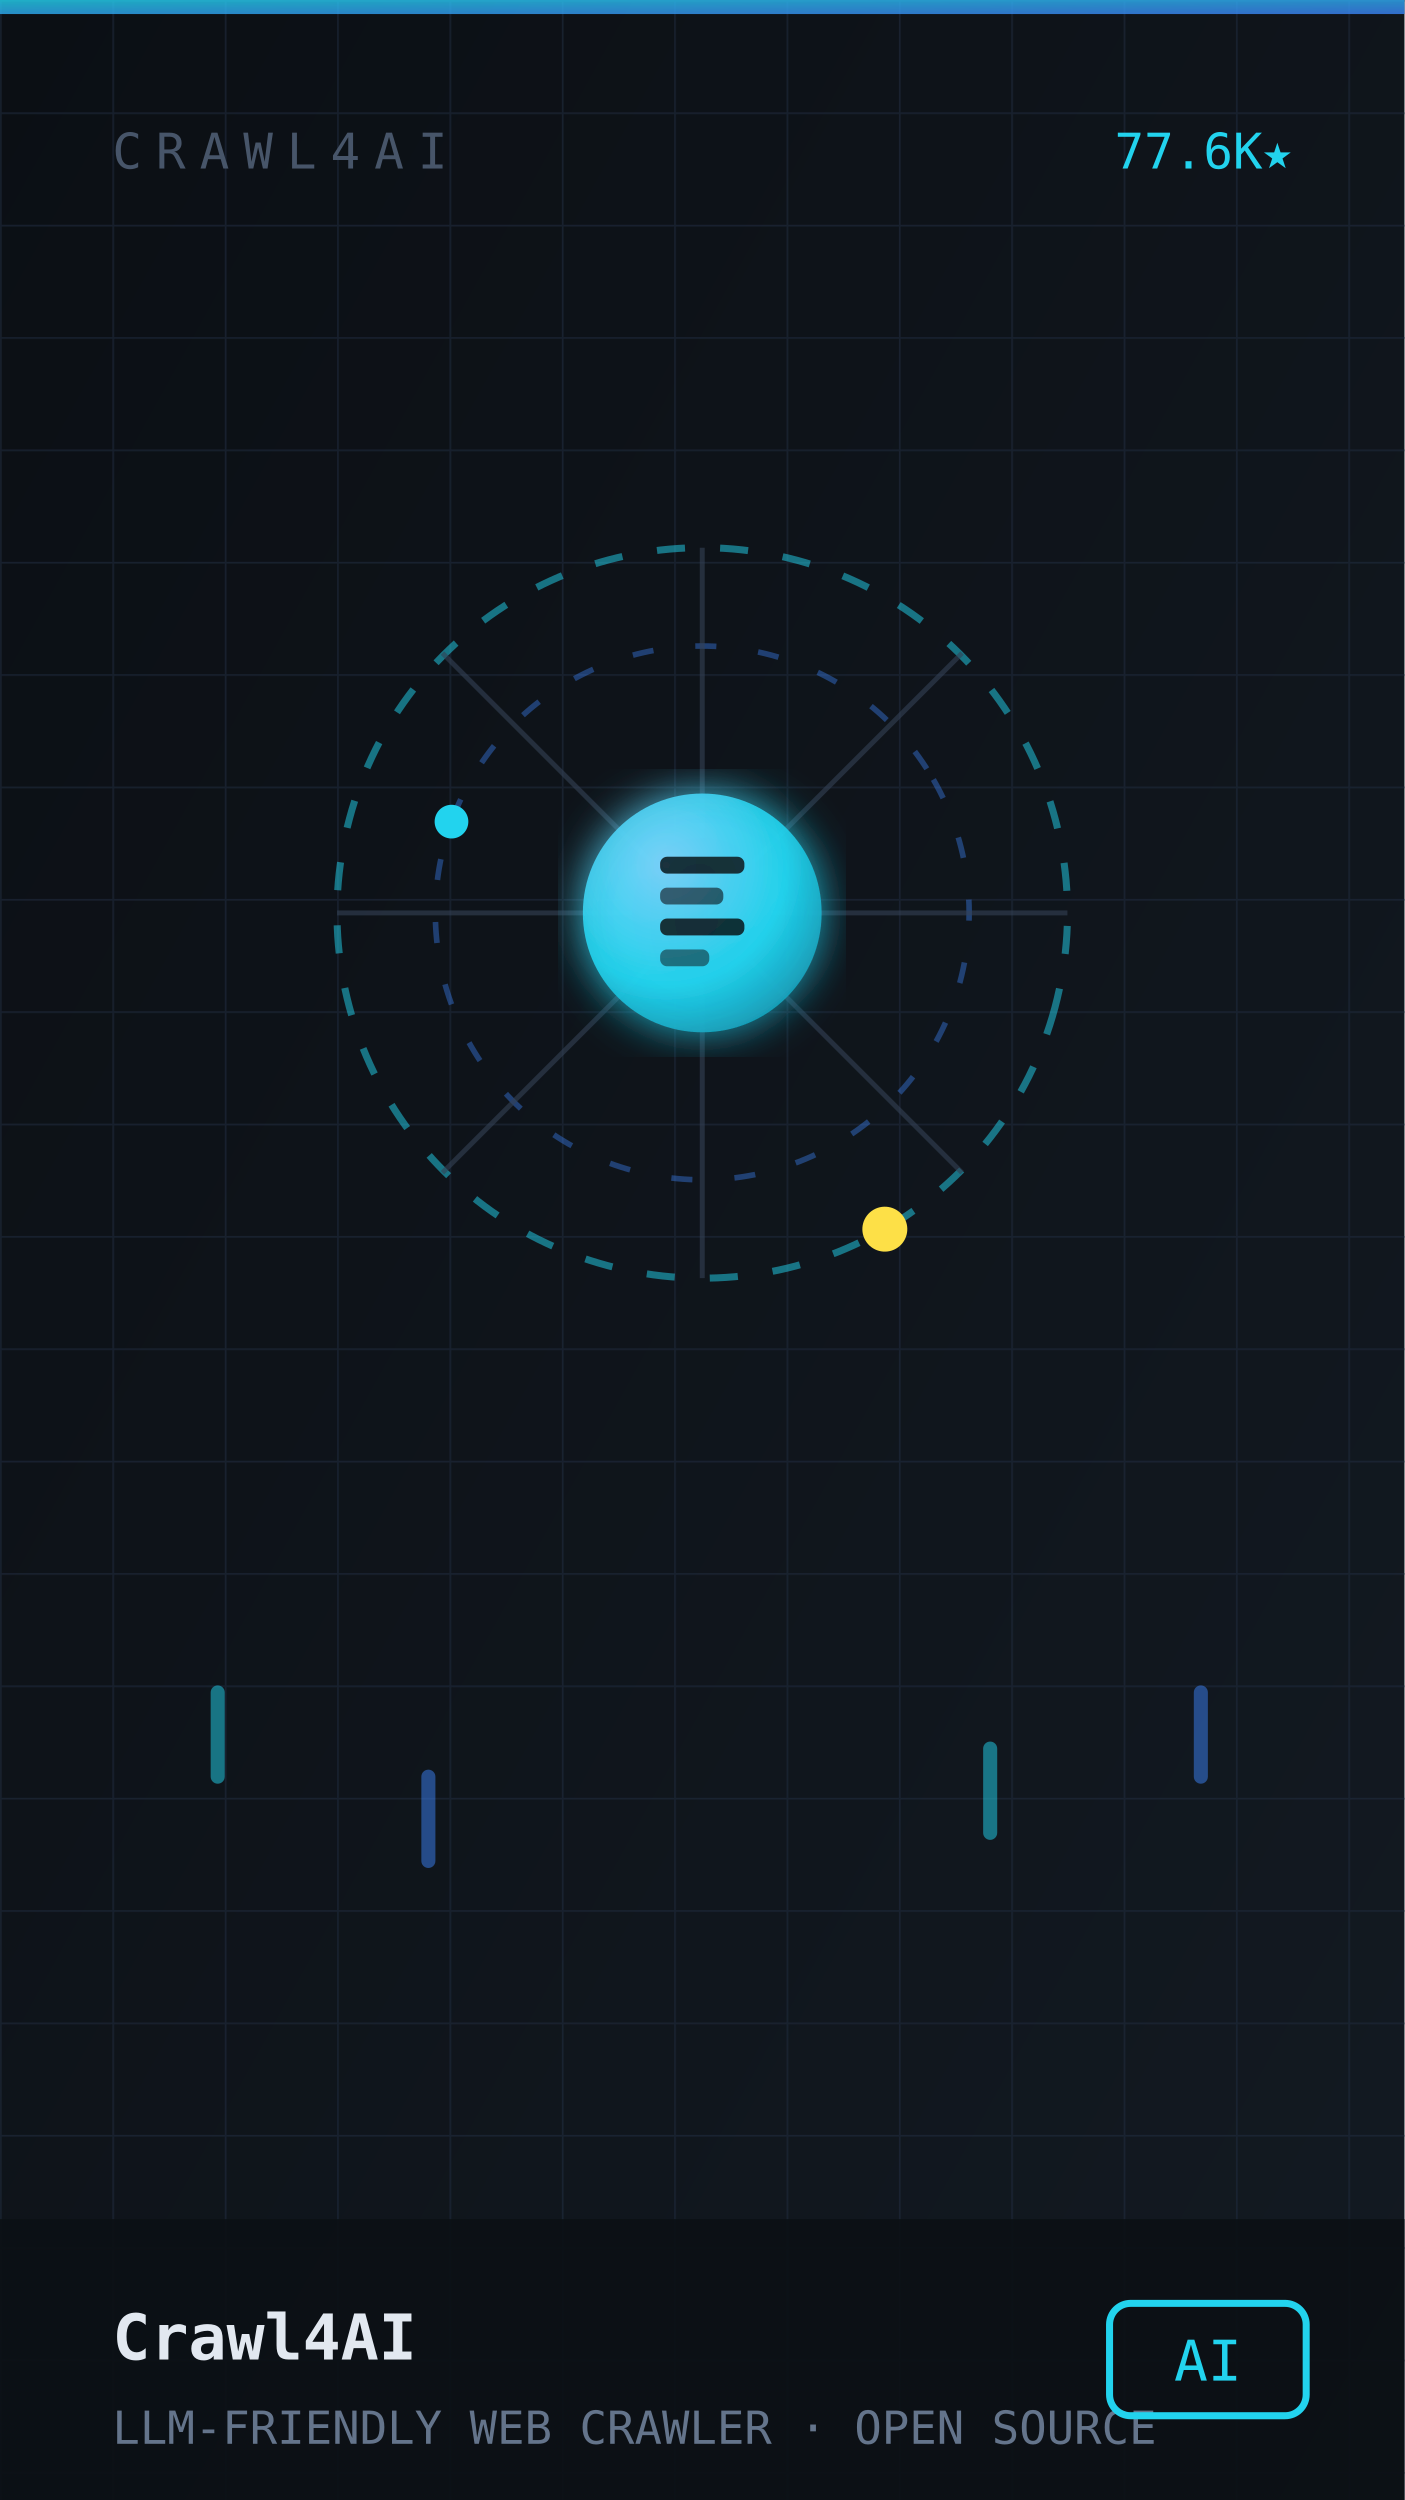
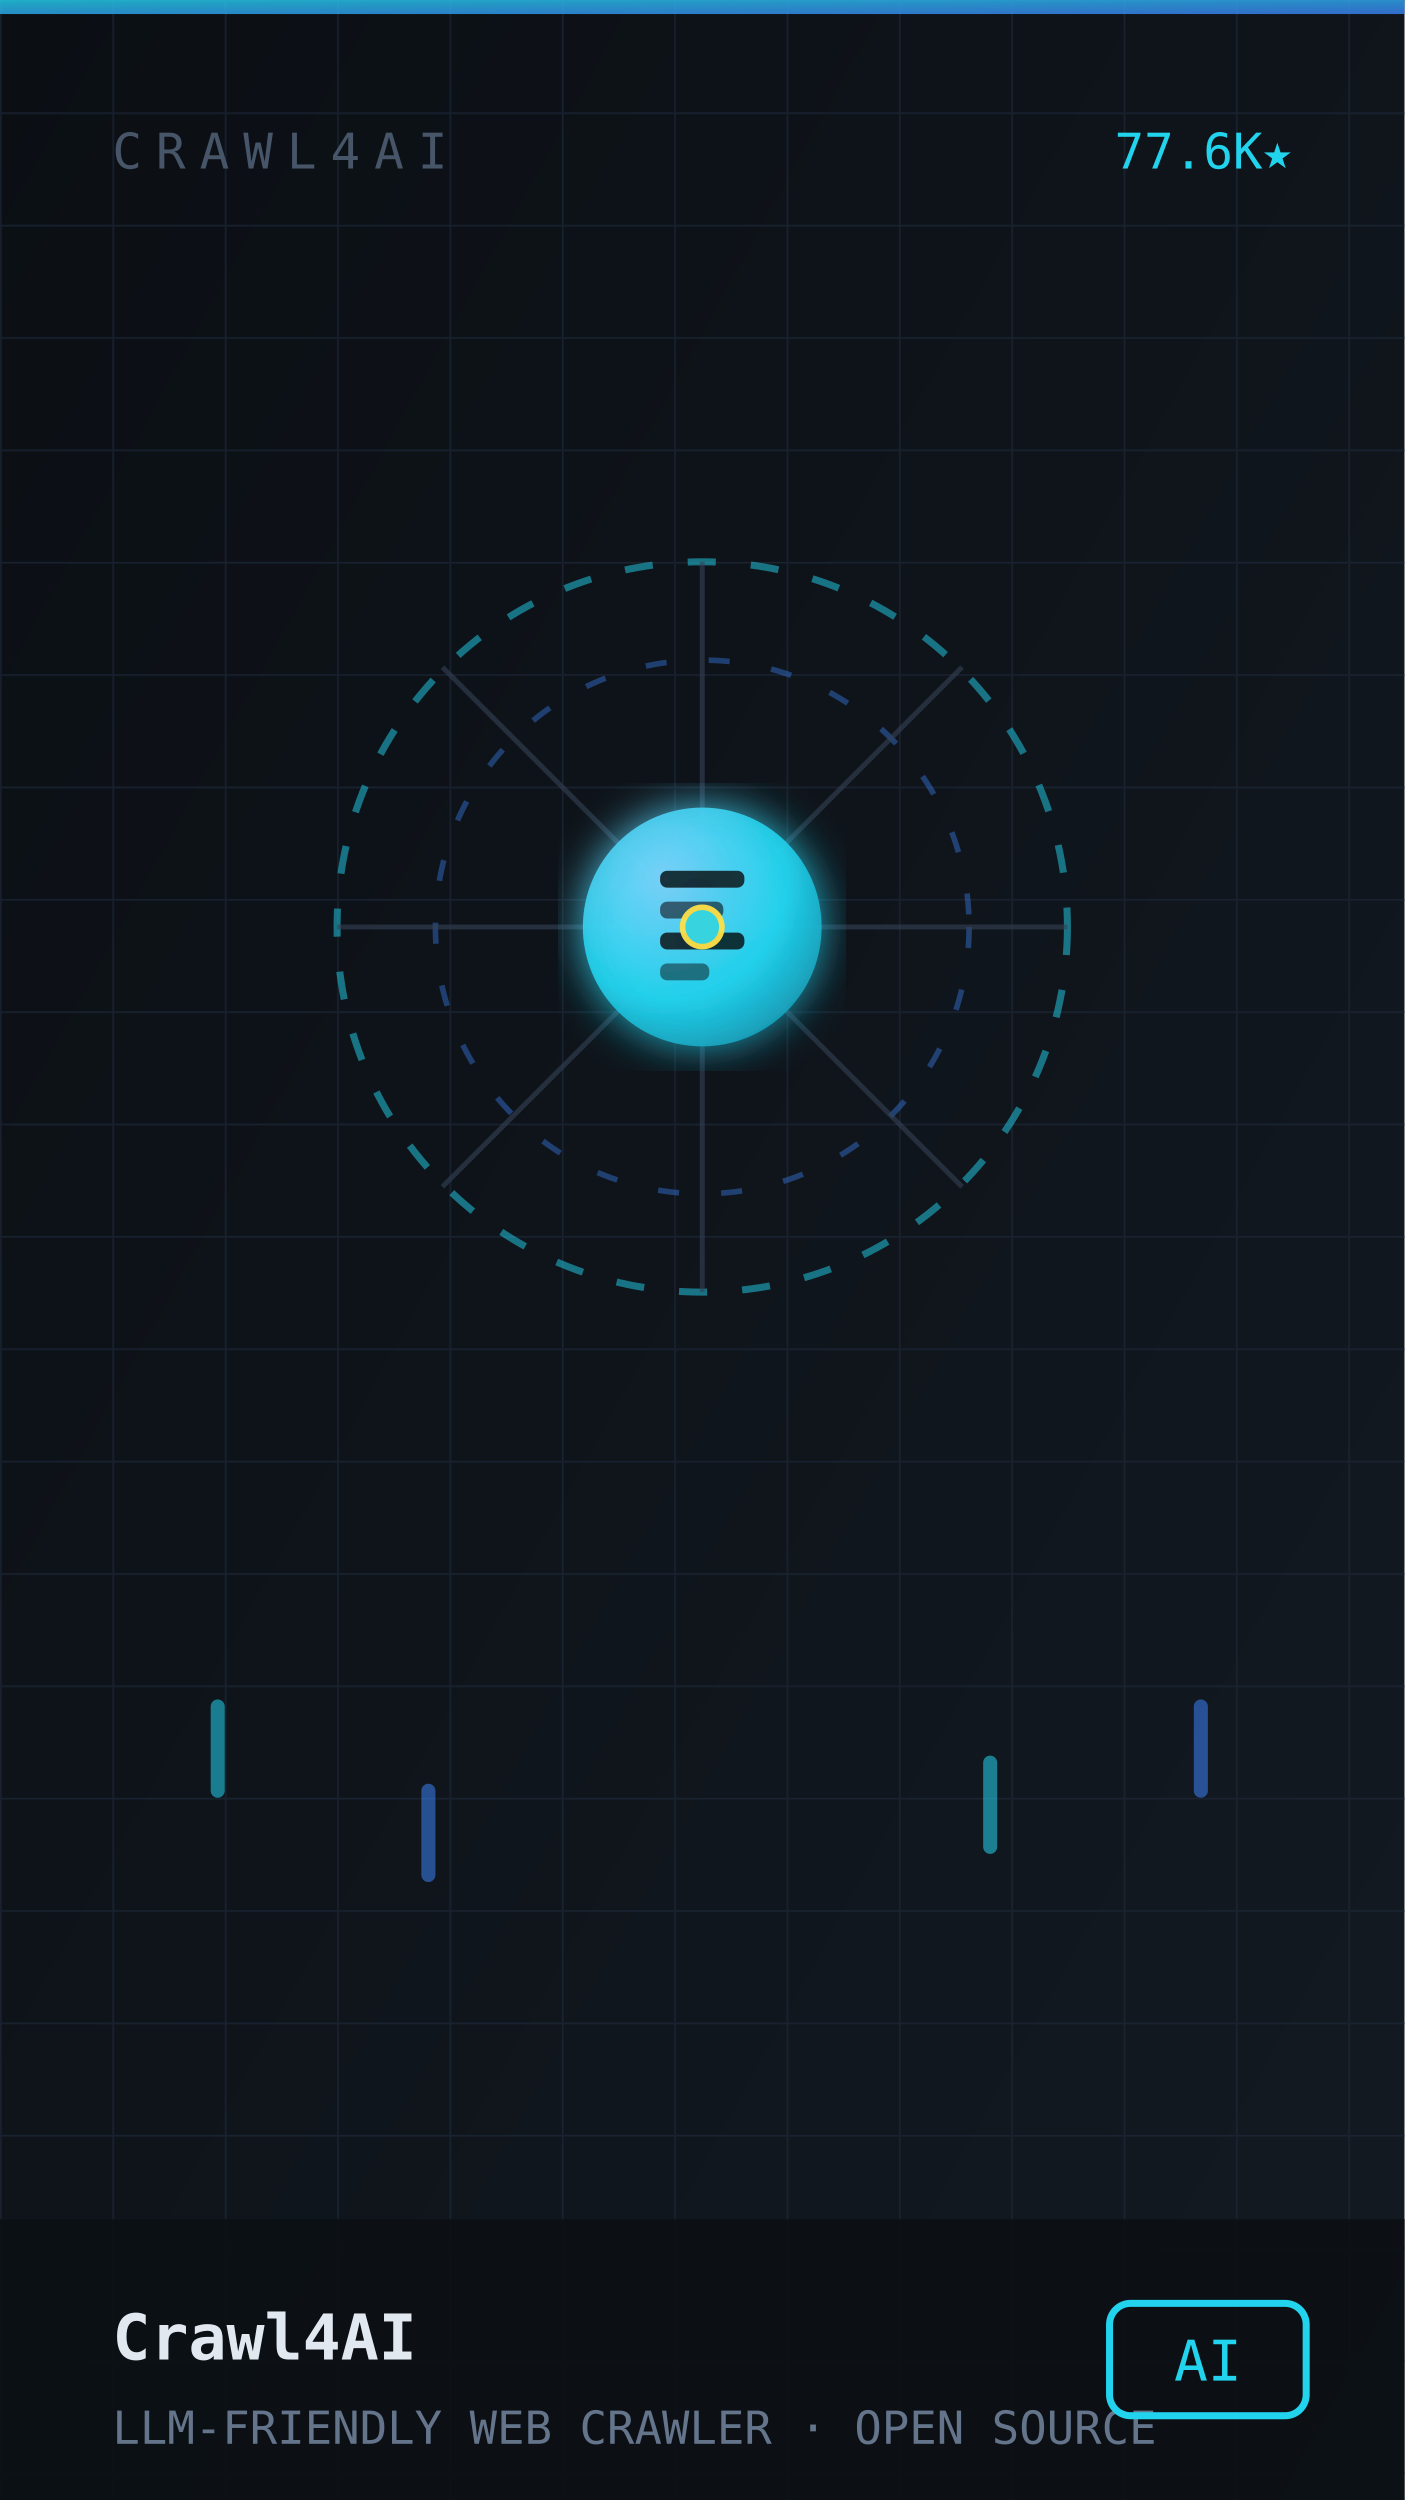
<svg xmlns="http://www.w3.org/2000/svg" width="200" height="356" viewBox="0 0 200 356">
  <defs>
    <linearGradient id="bg" x1="0" y1="0" x2="1" y2="1">
      <stop offset="0" stop-color="#0B0F14" />
      <stop offset="1" stop-color="#131A22" />
    </linearGradient>
    <linearGradient id="accentGrad" x1="0" y1="0" x2="1" y2="1">
      <stop offset="0" stop-color="#22D3EE" />
      <stop offset="1" stop-color="#3B82F6" />
    </linearGradient>
    <radialGradient id="coreGrad" cx="0.35" cy="0.3" r="1">
      <stop offset="0" stop-color="#7DD3FC" />
      <stop offset="0.5" stop-color="#22D3EE" />
      <stop offset="1" stop-color="#0E7490" />
    </radialGradient>
    <filter id="glow">
      <feGaussianBlur stdDeviation="3" result="b" />
      <feMerge>
        <feMergeNode in="b" />
        <feMergeNode in="SourceGraphic" />
      </feMerge>
    </filter>
    <pattern id="grid" width="16" height="16" patternUnits="userSpaceOnUse">
      <path d="M16 0H0V16" fill="none" stroke="#1E293B" stroke-width="0.5" />
    </pattern>
  </defs>
  <rect width="200" height="356" fill="url(#bg)" />
  <rect width="200" height="356" fill="url(#grid)" opacity="0.6" />
  <rect x="0" y="0" width="200" height="2" fill="url(#accentGrad)" opacity="0.8" />
  <text x="16" y="24" font-family="monospace" font-size="7" fill="#475569" letter-spacing="2">CRAWL4AI</text>
  <text x="184" y="24" font-family="monospace" font-size="7" fill="#22D3EE" text-anchor="end">77.6K★</text>
-   <g transform="translate(100,130)">
-     <circle r="52" fill="none" stroke="#22D3EE" stroke-width="1" stroke-dasharray="4 5" opacity="0.5" transform="rotate(15)" />
-     <circle r="38" fill="none" stroke="#3B82F6" stroke-width="0.8" stroke-dasharray="3 6" opacity="0.4" transform="rotate(-30)" />
+   <g transform="translate(100,132)">
+     <g>
+       <circle r="52" fill="none" stroke="#22D3EE" stroke-width="1" stroke-dasharray="4 5" opacity="0.5">
+         <animateTransform attributeName="transform" type="rotate" from="0 0 0" to="360 0 0" dur="16s" repeatCount="indefinite" />
+       </circle>
+     </g>
+     <g>
+       <circle r="38" fill="none" stroke="#3B82F6" stroke-width="0.8" stroke-dasharray="3 6" opacity="0.4">
+         <animateTransform attributeName="transform" type="rotate" from="360 0 0" to="0 0 0" dur="22s" repeatCount="indefinite" />
+       </circle>
+     </g>
    <g stroke="#334155" stroke-width="0.7" opacity="0.6">
      <line x1="0" y1="-52" x2="0" y2="52" />
      <line x1="-52" y1="0" x2="52" y2="0" />
      <line x1="-37" y1="-37" x2="37" y2="37" />
      <line x1="37" y1="-37" x2="-37" y2="37" />
    </g>
    <g filter="url(#glow)">
-       <circle r="17" fill="url(#coreGrad)" opacity="0.9" />
+       <circle r="17" fill="url(#coreGrad)" opacity="0.9">
+         <animate attributeName="r" values="16;18.5;16" dur="2.8s" repeatCount="indefinite" />
+       </circle>
      <rect x="-6" y="-8" width="12" height="2.4" rx="1" fill="#0B0F14" opacity="0.85" />
      <rect x="-6" y="-3.6" width="9" height="2.4" rx="1" fill="#0B0F14" opacity="0.6" />
      <rect x="-6" y="0.8" width="12" height="2.4" rx="1" fill="#0B0F14" opacity="0.85" />
      <rect x="-6" y="5.2" width="7" height="2.4" rx="1" fill="#0B0F14" opacity="0.5" />
    </g>
-     <circle r="3.2" fill="#FDE047" transform="rotate(60) translate(52,0)">
-       <animateTransform attributeName="transform" type="rotate" from="0" to="360" dur="6s" repeatCount="indefinite" additive="sum" />
-     </circle>
-     <circle r="2.4" fill="#22D3EE" transform="rotate(200) translate(38,0)">
-       <animateTransform attributeName="transform" type="rotate" from="200" to="560" dur="9s" repeatCount="indefinite" additive="sum" />
-     </circle>
+     <g>
+       <circle r="3.2" fill="#FDE047" opacity="0.95">
+         <animateMotion dur="6s" repeatCount="indefinite" path="M0,-52 A52,52 0 1,1 -0.01,-52 Z" />
+       </circle>
+     </g>
+     <g>
+       <circle r="2.4" fill="#22D3EE" opacity="0.9">
+         <animateMotion dur="9s" repeatCount="indefinite" path="M0,-38 A38,38 0 1,0 -0.01,-38 Z" />
+       </circle>
+     </g>
  </g>
-   <g opacity="0.5">
-     <rect x="30" y="240" width="2" height="14" rx="1" fill="#22D3EE">
-       <animate attributeName="y" from="240" to="196" dur="2.4s" repeatCount="indefinite" />
+   <g opacity="0.55">
+     <rect x="30" y="242" width="2" height="14" rx="1" fill="#22D3EE">
+       <animate attributeName="y" from="242" to="196" dur="2.4s" repeatCount="indefinite" />
      <animate attributeName="opacity" from="0.8" to="0" dur="2.4s" repeatCount="indefinite" />
    </rect>
-     <rect x="60" y="252" width="2" height="14" rx="1" fill="#3B82F6">
-       <animate attributeName="y" from="252" to="196" dur="2.9s" repeatCount="indefinite" begin="0.5s" />
+     <rect x="60" y="254" width="2" height="14" rx="1" fill="#3B82F6">
+       <animate attributeName="y" from="254" to="196" dur="2.9s" repeatCount="indefinite" begin="0.5s" />
      <animate attributeName="opacity" from="0.8" to="0" dur="2.9s" repeatCount="indefinite" begin="0.5s" />
    </rect>
-     <rect x="140" y="248" width="2" height="14" rx="1" fill="#22D3EE">
-       <animate attributeName="y" from="248" to="196" dur="2.6s" repeatCount="indefinite" begin="1s" />
+     <rect x="140" y="250" width="2" height="14" rx="1" fill="#22D3EE">
+       <animate attributeName="y" from="250" to="196" dur="2.6s" repeatCount="indefinite" begin="1s" />
      <animate attributeName="opacity" from="0.8" to="0" dur="2.6s" repeatCount="indefinite" begin="1s" />
    </rect>
-     <rect x="170" y="240" width="2" height="14" rx="1" fill="#3B82F6">
-       <animate attributeName="y" from="240" to="196" dur="3.2s" repeatCount="indefinite" begin="0.2s" />
+     <rect x="170" y="242" width="2" height="14" rx="1" fill="#3B82F6">
+       <animate attributeName="y" from="242" to="196" dur="3.2s" repeatCount="indefinite" begin="0.2s" />
      <animate attributeName="opacity" from="0.8" to="0" dur="3.2s" repeatCount="indefinite" begin="0.2s" />
    </rect>
  </g>
  <rect x="0" y="316" width="200" height="40" fill="#0B0F14" opacity="0.9" />
  <text x="16" y="336" font-family="monospace" font-size="9" fill="#E2E8F0" font-weight="bold">Crawl4AI</text>
  <text x="16" y="348" font-family="monospace" font-size="6.5" fill="#64748B">LLM-FRIENDLY WEB CRAWLER · OPEN SOURCE</text>
  <rect x="158" y="328" width="28" height="16" rx="3" fill="none" stroke="#22D3EE" stroke-width="1" />
  <text x="172" y="339" font-family="monospace" font-size="8" fill="#22D3EE" text-anchor="middle">AI</text>
</svg>
